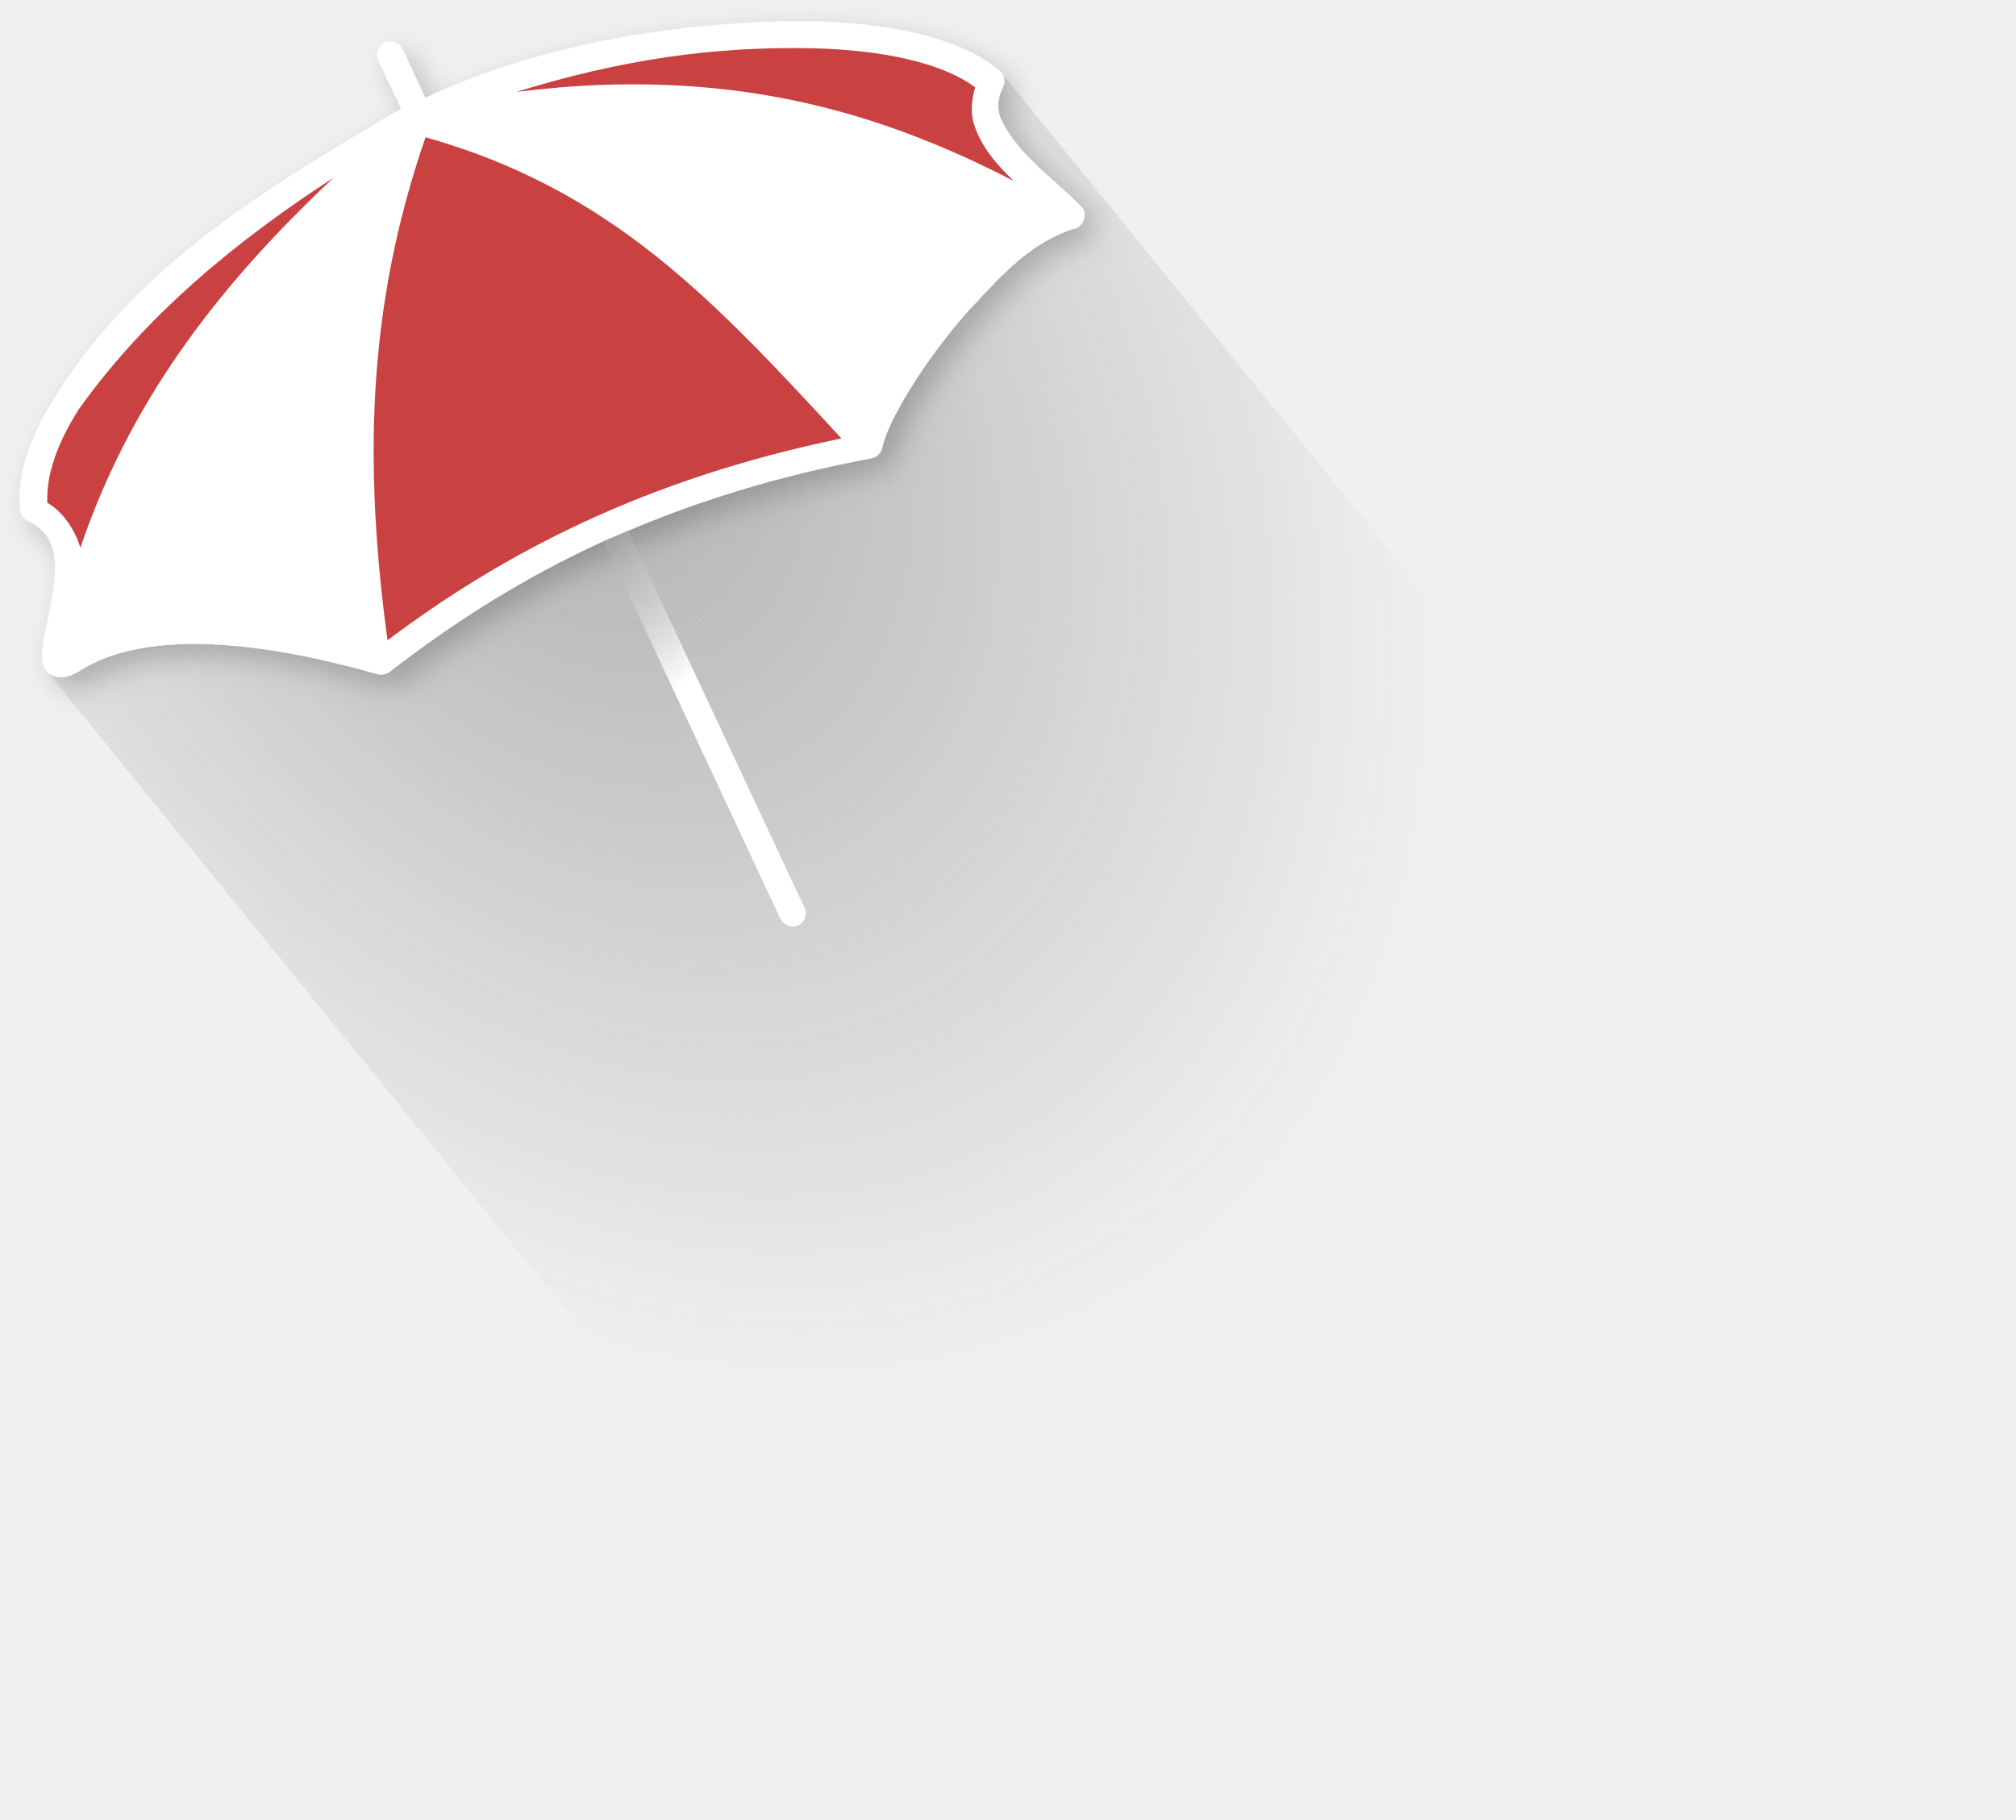
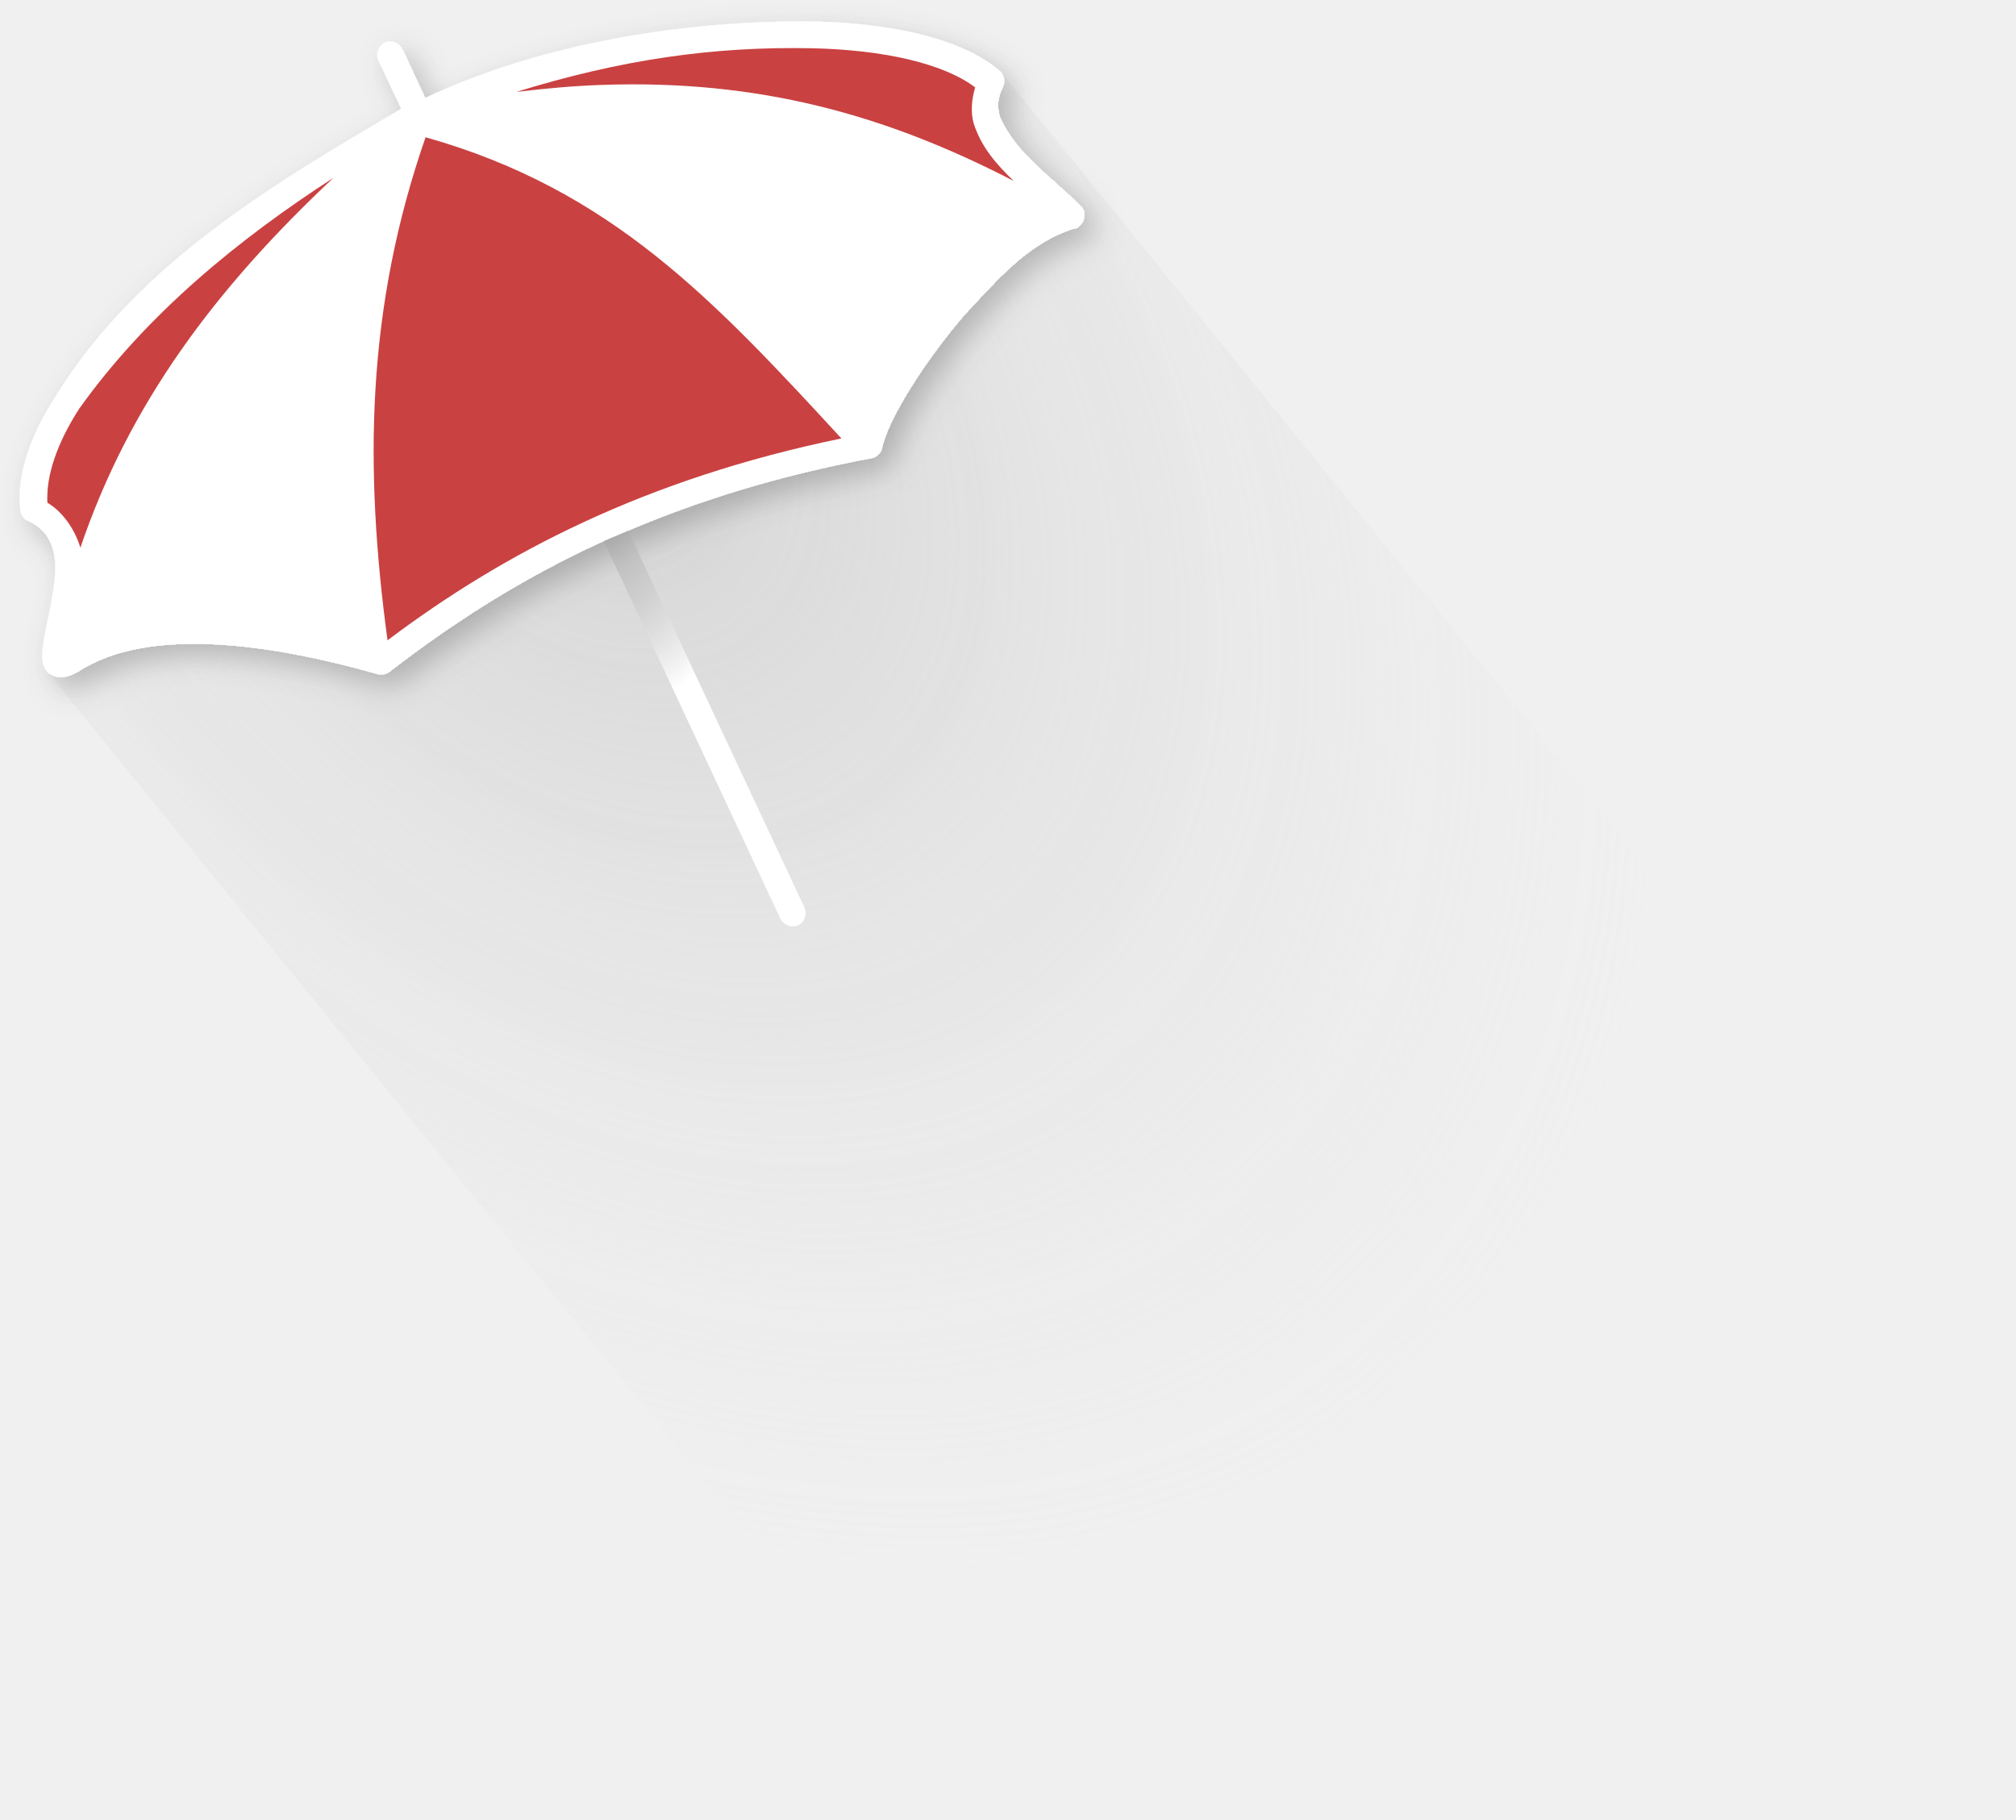
<svg xmlns="http://www.w3.org/2000/svg" width="360" height="325" viewBox="0 0 360 325" fill="none">
  <g style="mix-blend-mode:multiply">
    <path d="M8.915 120.363C8.745 120.25 8.584 120.105 8.437 119.936L173.949 323.723C174.096 323.893 174.256 324.036 174.427 324.15L8.915 120.363Z" fill="url(#paint0_radial_1087_26075)" />
    <path d="M13.845 119.992C12.174 120.809 10.809 121.413 8.915 120.363L174.427 324.15C176.321 325.2 177.686 324.596 179.357 323.779L13.845 119.992Z" fill="url(#paint1_radial_1087_26075)" />
    <path d="M67.431 120.363C50.673 115.591 27.028 111.238 13.845 119.992L179.357 323.779C192.54 315.025 216.185 319.378 232.943 324.15L67.431 120.363Z" fill="url(#paint2_radial_1087_26075)" />
    <path d="M179.089 15.496C179.473 14.743 179.387 13.793 178.914 13.098L178.569 12.701C178.7 12.82 178.816 12.954 178.914 13.098L344.081 216.488C344.842 217.175 345.065 218.373 344.601 219.283L179.089 15.496Z" fill="url(#paint3_radial_1087_26075)" />
    <path d="M69.594 119.918C69 120.401 68.165 120.568 67.431 120.363L232.943 324.15C233.677 324.355 234.512 324.188 235.107 323.705L69.594 119.918Z" fill="url(#paint4_radial_1087_26075)" />
    <path d="M107.807 96.597C93.139 103.281 80.735 111.284 69.594 119.918L235.107 323.705C246.247 315.071 258.651 307.068 273.319 300.384L107.807 96.597Z" fill="url(#paint5_radial_1087_26075)" />
    <path d="M112.142 94.751L107.807 96.597L273.319 300.384L277.654 298.538L112.142 94.751Z" fill="url(#paint6_radial_1087_26075)" />
    <path d="M155.656 81.801C139.074 84.902 124.786 89.376 112.142 94.751L277.654 298.538C290.299 293.163 304.586 288.689 321.168 285.588L155.656 81.801Z" fill="url(#paint7_radial_1087_26075)" />
    <path d="M173.947 54.361L173.949 54.359L339.46 258.146C338.938 258.709 338.415 259.273 337.889 259.835L172.377 56.048C172.903 55.486 173.425 54.923 173.947 54.361Z" fill="url(#paint8_radial_1087_26075)" />
    <path d="M173.949 54.359C179.121 48.78 184.18 43.325 191.483 40.888L356.995 244.675C349.692 247.112 344.633 252.567 339.46 258.146L173.949 54.359Z" fill="url(#paint9_radial_1087_26075)" />
    <path d="M172.377 56.048C164.968 64.607 158.507 75.051 157.523 79.962L323.035 283.749C324.019 278.838 330.48 268.394 337.889 259.835L172.377 56.048Z" fill="url(#paint10_radial_1087_26075)" />
    <path d="M157.523 79.962C157.337 80.862 156.566 81.615 155.656 81.801L321.168 285.588C322.078 285.402 322.849 284.649 323.035 283.749L157.523 79.962Z" fill="url(#paint11_radial_1087_26075)" />
    <path fill-rule="evenodd" clip-rule="evenodd" d="M179.089 15.496C178.114 17.455 178.059 19.071 178.495 20.723C179.439 22.935 180.759 24.852 182.299 26.624L182.311 26.638L193.43 39.43C193.08 40.223 192.37 40.856 191.483 40.888L356.995 244.675C358.815 244.61 359.892 242.01 358.638 240.701C357.111 239.161 355.51 237.736 353.933 236.333L353.932 236.333C351.758 234.399 349.631 232.506 347.811 230.411L193.43 39.43C193.551 39.156 193.629 38.863 193.657 38.57C193.669 38.437 193.671 38.303 193.662 38.171C193.635 37.767 193.503 37.378 193.246 37.052L343.829 223.665C343.617 222.296 343.793 220.907 344.601 219.283L179.089 15.496Z" fill="url(#paint12_radial_1087_26075)" />
    <path d="M347.811 230.411C346.472 228.87 345.3 227.221 344.396 225.363L193.657 38.57C193.629 38.863 193.551 39.156 193.43 39.43L347.811 230.411Z" fill="url(#paint13_radial_1087_26075)" />
    <path d="M344.396 225.363C344.261 225.084 344.131 224.8 344.007 224.51L193.662 38.171C193.671 38.303 193.669 38.437 193.657 38.57L344.396 225.363Z" fill="url(#paint14_radial_1087_26075)" />
    <path d="M343.829 223.665L193.246 37.052C193.503 37.378 193.635 37.767 193.662 38.171L344.007 224.51C343.933 224.228 343.872 223.947 343.829 223.665Z" fill="url(#paint15_radial_1087_26075)" />
  </g>
  <g filter="url(#filter0_d_1087_26075)">
    <path fill-rule="evenodd" clip-rule="evenodd" d="M75.925 17.521C96.73 7.643 122.854 3.567 145.107 3.837C155.17 4.013 170.501 5.751 178.569 12.714C179.33 13.401 179.553 14.599 179.089 15.509C178.114 17.468 178.058 19.083 178.495 20.735C180.554 25.561 184.407 28.989 188.42 32.558C189.997 33.961 191.599 35.386 193.126 36.926C194.379 38.236 193.302 40.835 191.483 40.9C184.18 43.337 179.121 48.792 173.948 54.371C173.426 54.934 172.903 55.498 172.376 56.06C164.968 64.619 158.506 75.063 157.522 79.975C157.337 80.875 156.566 81.627 155.656 81.813C139.074 84.913 124.786 89.388 112.142 94.764L107.806 96.609C93.138 103.294 80.735 111.296 69.594 119.93C69 120.413 68.165 120.58 67.431 120.376C50.673 115.604 27.027 111.25 13.844 120.005C12.173 120.822 10.809 121.425 8.915 120.376C7.94 119.726 7.299 118.092 7.569 116.402C7.674 114.782 8.067 112.903 8.496 110.852C8.712 109.823 8.936 108.751 9.138 107.648C10.066 102.477 11.161 95.913 5.183 93.082C4.338 92.784 3.697 91.977 3.614 91.095C2.927 84.503 5.61 77.484 10.103 70.494C24.734 47.015 49.076 32.663 71.673 19.433L67.569 10.753C66.957 9.5 67.764 7.782 69.138 7.439C70.169 7.346 71.06 7.457 71.896 8.841L75.925 17.521Z" fill="white" />
  </g>
  <path fill-rule="evenodd" clip-rule="evenodd" d="M174.138 15.609C168.503 11.338 157.872 8.906 145.033 8.618L145.032 8.618C127.366 8.256 110.859 10.642 92.198 16.416C97.453 15.785 102.531 15.33 107.424 15.163C135.49 14.179 158.114 20.473 181.008 32.31C177.99 29.358 175.242 26.378 173.841 21.94C173.321 19.963 173.497 17.772 174.138 15.609ZM150.25 78.293C127.458 53.571 109.15 33.851 75.998 24.512H75.997C65.357 55.092 65.051 83.612 69.201 114.343C89.84 98.811 115.101 85.553 150.25 78.293ZM59.549 31.749C59.558 31.741 59.566 31.733 59.575 31.725L59.585 31.726C59.573 31.734 59.561 31.742 59.549 31.749Z" fill="#CA4141" />
  <path d="M8.459 89.778C11.049 91.291 13.286 94.308 14.354 97.799C23.059 72.194 38.275 51.721 59.549 31.749C42.73 42.635 26.257 55.996 14.131 73.002C10.167 79.176 8.217 84.941 8.459 89.778Z" fill="#CA4141" />
  <path fill-rule="evenodd" clip-rule="evenodd" d="M112.142 94.764L107.806 96.609L139.223 163.788C139.622 165.051 141.284 165.803 142.51 165.255C143.735 164.717 144.246 163.008 143.559 161.866L112.142 94.764Z" fill="url(#paint16_radial_1087_26075)" />
  <defs>
    <filter id="filter0_d_1087_26075" x="0.507" y="0.824" width="200.161" height="127.111" filterUnits="userSpaceOnUse" color-interpolation-filters="sRGB">
      <feFlood flood-opacity="0" result="BackgroundImageFix" />
      <feColorMatrix in="SourceAlpha" type="matrix" values="0 0 0 0 0 0 0 0 0 0 0 0 0 0 0 0 0 0 127 0" result="hardAlpha" />
      <feOffset dx="2" dy="2" />
      <feGaussianBlur stdDeviation="2.5" />
      <feComposite in2="hardAlpha" operator="out" />
      <feColorMatrix type="matrix" values="0 0 0 0 0.167 0 0 0 0 0.167 0 0 0 0 0.167 0 0 0 0.26 0" />
      <feBlend mode="normal" in2="BackgroundImageFix" result="effect1_dropShadow_1087_26075" />
      <feBlend mode="normal" in="SourceGraphic" in2="effect1_dropShadow_1087_26075" result="shape" />
    </filter>
-     <radialGradient id="paint0_radial_1087_26075" cx="0" cy="0" r="1" gradientUnits="userSpaceOnUse" gradientTransform="translate(101.594 71.6716) rotate(56.5573) scale(190.538 139.389)">
-       <stop offset="0.004" stop-color="#6D6D6D" stop-opacity="0.47" />
-       <stop offset="1" stop-color="#6A6A6A" stop-opacity="0" />
+     <radialGradient id="paint0_radial_1087_26075" cx="0" cy="0" r="1" gradientUnits="userSpaceOnUse" gradientTransform="translate(101.594 71.6716) rotate(50.7642) scale(236.205 165.69)">
+       <stop offset="0.004" stop-color="#BCBBBB" stop-opacity="0.47" />
+       <stop offset="1" stop-color="#ECECEC" stop-opacity="0" />
    </radialGradient>
-     <radialGradient id="paint1_radial_1087_26075" cx="0" cy="0" r="1" gradientUnits="userSpaceOnUse" gradientTransform="translate(101.594 71.6716) rotate(56.5573) scale(190.538 139.389)">
-       <stop offset="0.004" stop-color="#6D6D6D" stop-opacity="0.47" />
-       <stop offset="1" stop-color="#6A6A6A" stop-opacity="0" />
+     <radialGradient id="paint1_radial_1087_26075" cx="0" cy="0" r="1" gradientUnits="userSpaceOnUse" gradientTransform="translate(101.594 71.6716) rotate(50.7642) scale(236.205 165.69)">
+       <stop offset="0.004" stop-color="#BCBBBB" stop-opacity="0.47" />
+       <stop offset="1" stop-color="#ECECEC" stop-opacity="0" />
    </radialGradient>
-     <radialGradient id="paint2_radial_1087_26075" cx="0" cy="0" r="1" gradientUnits="userSpaceOnUse" gradientTransform="translate(101.594 71.6716) rotate(56.5573) scale(190.538 139.389)">
-       <stop offset="0.004" stop-color="#6D6D6D" stop-opacity="0.47" />
-       <stop offset="1" stop-color="#6A6A6A" stop-opacity="0" />
+     <radialGradient id="paint2_radial_1087_26075" cx="0" cy="0" r="1" gradientUnits="userSpaceOnUse" gradientTransform="translate(101.594 71.6716) rotate(50.7642) scale(236.205 165.69)">
+       <stop offset="0.004" stop-color="#BCBBBB" stop-opacity="0.47" />
+       <stop offset="1" stop-color="#ECECEC" stop-opacity="0" />
    </radialGradient>
-     <radialGradient id="paint3_radial_1087_26075" cx="0" cy="0" r="1" gradientUnits="userSpaceOnUse" gradientTransform="translate(101.594 71.6716) rotate(56.5573) scale(190.538 139.389)">
-       <stop offset="0.004" stop-color="#6D6D6D" stop-opacity="0.47" />
-       <stop offset="1" stop-color="#6A6A6A" stop-opacity="0" />
+     <radialGradient id="paint3_radial_1087_26075" cx="0" cy="0" r="1" gradientUnits="userSpaceOnUse" gradientTransform="translate(101.594 71.6716) rotate(50.7642) scale(236.205 165.69)">
+       <stop offset="0.004" stop-color="#BCBBBB" stop-opacity="0.47" />
+       <stop offset="1" stop-color="#ECECEC" stop-opacity="0" />
    </radialGradient>
-     <radialGradient id="paint4_radial_1087_26075" cx="0" cy="0" r="1" gradientUnits="userSpaceOnUse" gradientTransform="translate(101.594 71.6716) rotate(56.5573) scale(190.538 139.389)">
-       <stop offset="0.004" stop-color="#6D6D6D" stop-opacity="0.47" />
-       <stop offset="1" stop-color="#6A6A6A" stop-opacity="0" />
+     <radialGradient id="paint4_radial_1087_26075" cx="0" cy="0" r="1" gradientUnits="userSpaceOnUse" gradientTransform="translate(101.594 71.6716) rotate(50.7642) scale(236.205 165.69)">
+       <stop offset="0.004" stop-color="#BCBBBB" stop-opacity="0.47" />
+       <stop offset="1" stop-color="#ECECEC" stop-opacity="0" />
    </radialGradient>
-     <radialGradient id="paint5_radial_1087_26075" cx="0" cy="0" r="1" gradientUnits="userSpaceOnUse" gradientTransform="translate(101.594 71.6716) rotate(56.5573) scale(190.538 139.389)">
-       <stop offset="0.004" stop-color="#6D6D6D" stop-opacity="0.47" />
-       <stop offset="1" stop-color="#6A6A6A" stop-opacity="0" />
+     <radialGradient id="paint5_radial_1087_26075" cx="0" cy="0" r="1" gradientUnits="userSpaceOnUse" gradientTransform="translate(101.594 71.6716) rotate(50.7642) scale(236.205 165.69)">
+       <stop offset="0.004" stop-color="#BCBBBB" stop-opacity="0.47" />
+       <stop offset="1" stop-color="#ECECEC" stop-opacity="0" />
    </radialGradient>
-     <radialGradient id="paint6_radial_1087_26075" cx="0" cy="0" r="1" gradientUnits="userSpaceOnUse" gradientTransform="translate(101.594 71.6716) rotate(56.5573) scale(190.538 139.389)">
-       <stop offset="0.004" stop-color="#6D6D6D" stop-opacity="0.47" />
-       <stop offset="1" stop-color="#6A6A6A" stop-opacity="0" />
+     <radialGradient id="paint6_radial_1087_26075" cx="0" cy="0" r="1" gradientUnits="userSpaceOnUse" gradientTransform="translate(101.594 71.6716) rotate(50.7642) scale(236.205 165.69)">
+       <stop offset="0.004" stop-color="#BCBBBB" stop-opacity="0.47" />
+       <stop offset="1" stop-color="#ECECEC" stop-opacity="0" />
    </radialGradient>
-     <radialGradient id="paint7_radial_1087_26075" cx="0" cy="0" r="1" gradientUnits="userSpaceOnUse" gradientTransform="translate(101.594 71.6716) rotate(56.5573) scale(190.538 139.389)">
-       <stop offset="0.004" stop-color="#6D6D6D" stop-opacity="0.47" />
-       <stop offset="1" stop-color="#6A6A6A" stop-opacity="0" />
+     <radialGradient id="paint7_radial_1087_26075" cx="0" cy="0" r="1" gradientUnits="userSpaceOnUse" gradientTransform="translate(101.594 71.6716) rotate(50.7642) scale(236.205 165.69)">
+       <stop offset="0.004" stop-color="#BCBBBB" stop-opacity="0.47" />
+       <stop offset="1" stop-color="#ECECEC" stop-opacity="0" />
    </radialGradient>
-     <radialGradient id="paint8_radial_1087_26075" cx="0" cy="0" r="1" gradientUnits="userSpaceOnUse" gradientTransform="translate(101.594 71.6716) rotate(56.5573) scale(190.538 139.389)">
-       <stop offset="0.004" stop-color="#6D6D6D" stop-opacity="0.47" />
-       <stop offset="1" stop-color="#6A6A6A" stop-opacity="0" />
+     <radialGradient id="paint8_radial_1087_26075" cx="0" cy="0" r="1" gradientUnits="userSpaceOnUse" gradientTransform="translate(101.594 71.6716) rotate(50.7642) scale(236.205 165.69)">
+       <stop offset="0.004" stop-color="#BCBBBB" stop-opacity="0.47" />
+       <stop offset="1" stop-color="#ECECEC" stop-opacity="0" />
    </radialGradient>
-     <radialGradient id="paint9_radial_1087_26075" cx="0" cy="0" r="1" gradientUnits="userSpaceOnUse" gradientTransform="translate(101.594 71.6716) rotate(56.5573) scale(190.538 139.389)">
-       <stop offset="0.004" stop-color="#6D6D6D" stop-opacity="0.47" />
-       <stop offset="1" stop-color="#6A6A6A" stop-opacity="0" />
+     <radialGradient id="paint9_radial_1087_26075" cx="0" cy="0" r="1" gradientUnits="userSpaceOnUse" gradientTransform="translate(101.594 71.6716) rotate(50.7642) scale(236.205 165.69)">
+       <stop offset="0.004" stop-color="#BCBBBB" stop-opacity="0.47" />
+       <stop offset="1" stop-color="#ECECEC" stop-opacity="0" />
    </radialGradient>
-     <radialGradient id="paint10_radial_1087_26075" cx="0" cy="0" r="1" gradientUnits="userSpaceOnUse" gradientTransform="translate(101.594 71.6716) rotate(56.5573) scale(190.538 139.389)">
-       <stop offset="0.004" stop-color="#6D6D6D" stop-opacity="0.47" />
-       <stop offset="1" stop-color="#6A6A6A" stop-opacity="0" />
+     <radialGradient id="paint10_radial_1087_26075" cx="0" cy="0" r="1" gradientUnits="userSpaceOnUse" gradientTransform="translate(101.594 71.6716) rotate(50.7642) scale(236.205 165.69)">
+       <stop offset="0.004" stop-color="#BCBBBB" stop-opacity="0.47" />
+       <stop offset="1" stop-color="#ECECEC" stop-opacity="0" />
    </radialGradient>
-     <radialGradient id="paint11_radial_1087_26075" cx="0" cy="0" r="1" gradientUnits="userSpaceOnUse" gradientTransform="translate(101.594 71.6716) rotate(56.5573) scale(190.538 139.389)">
-       <stop offset="0.004" stop-color="#6D6D6D" stop-opacity="0.47" />
-       <stop offset="1" stop-color="#6A6A6A" stop-opacity="0" />
+     <radialGradient id="paint11_radial_1087_26075" cx="0" cy="0" r="1" gradientUnits="userSpaceOnUse" gradientTransform="translate(101.594 71.6716) rotate(50.7642) scale(236.205 165.69)">
+       <stop offset="0.004" stop-color="#BCBBBB" stop-opacity="0.47" />
+       <stop offset="1" stop-color="#ECECEC" stop-opacity="0" />
    </radialGradient>
-     <radialGradient id="paint12_radial_1087_26075" cx="0" cy="0" r="1" gradientUnits="userSpaceOnUse" gradientTransform="translate(101.594 71.6716) rotate(56.5573) scale(190.538 139.389)">
-       <stop offset="0.004" stop-color="#6D6D6D" stop-opacity="0.47" />
-       <stop offset="1" stop-color="#6A6A6A" stop-opacity="0" />
+     <radialGradient id="paint12_radial_1087_26075" cx="0" cy="0" r="1" gradientUnits="userSpaceOnUse" gradientTransform="translate(101.594 71.6716) rotate(50.7642) scale(236.205 165.69)">
+       <stop offset="0.004" stop-color="#BCBBBB" stop-opacity="0.47" />
+       <stop offset="1" stop-color="#ECECEC" stop-opacity="0" />
    </radialGradient>
-     <radialGradient id="paint13_radial_1087_26075" cx="0" cy="0" r="1" gradientUnits="userSpaceOnUse" gradientTransform="translate(101.594 71.6716) rotate(56.5573) scale(190.538 139.389)">
-       <stop offset="0.004" stop-color="#6D6D6D" stop-opacity="0.47" />
-       <stop offset="1" stop-color="#6A6A6A" stop-opacity="0" />
+     <radialGradient id="paint13_radial_1087_26075" cx="0" cy="0" r="1" gradientUnits="userSpaceOnUse" gradientTransform="translate(101.594 71.6716) rotate(50.7642) scale(236.205 165.69)">
+       <stop offset="0.004" stop-color="#BCBBBB" stop-opacity="0.47" />
+       <stop offset="1" stop-color="#ECECEC" stop-opacity="0" />
    </radialGradient>
-     <radialGradient id="paint14_radial_1087_26075" cx="0" cy="0" r="1" gradientUnits="userSpaceOnUse" gradientTransform="translate(101.594 71.6716) rotate(56.5573) scale(190.538 139.389)">
-       <stop offset="0.004" stop-color="#6D6D6D" stop-opacity="0.47" />
-       <stop offset="1" stop-color="#6A6A6A" stop-opacity="0" />
+     <radialGradient id="paint14_radial_1087_26075" cx="0" cy="0" r="1" gradientUnits="userSpaceOnUse" gradientTransform="translate(101.594 71.6716) rotate(50.7642) scale(236.205 165.69)">
+       <stop offset="0.004" stop-color="#BCBBBB" stop-opacity="0.47" />
+       <stop offset="1" stop-color="#ECECEC" stop-opacity="0" />
    </radialGradient>
-     <radialGradient id="paint15_radial_1087_26075" cx="0" cy="0" r="1" gradientUnits="userSpaceOnUse" gradientTransform="translate(101.594 71.6716) rotate(56.5573) scale(190.538 139.389)">
-       <stop offset="0.004" stop-color="#6D6D6D" stop-opacity="0.47" />
-       <stop offset="1" stop-color="#6A6A6A" stop-opacity="0" />
+     <radialGradient id="paint15_radial_1087_26075" cx="0" cy="0" r="1" gradientUnits="userSpaceOnUse" gradientTransform="translate(101.594 71.6716) rotate(50.7642) scale(236.205 165.69)">
+       <stop offset="0.004" stop-color="#BCBBBB" stop-opacity="0.47" />
+       <stop offset="1" stop-color="#ECECEC" stop-opacity="0" />
    </radialGradient>
    <radialGradient id="paint16_radial_1087_26075" cx="0" cy="0" r="1" gradientUnits="userSpaceOnUse" gradientTransform="translate(96.1414 76.0636) rotate(63.0929) scale(53.1545 27.3075)">
      <stop offset="0.004" stop-color="#5E5E5E" stop-opacity="0.19" />
      <stop offset="1" stop-color="white" />
    </radialGradient>
  </defs>
</svg>
